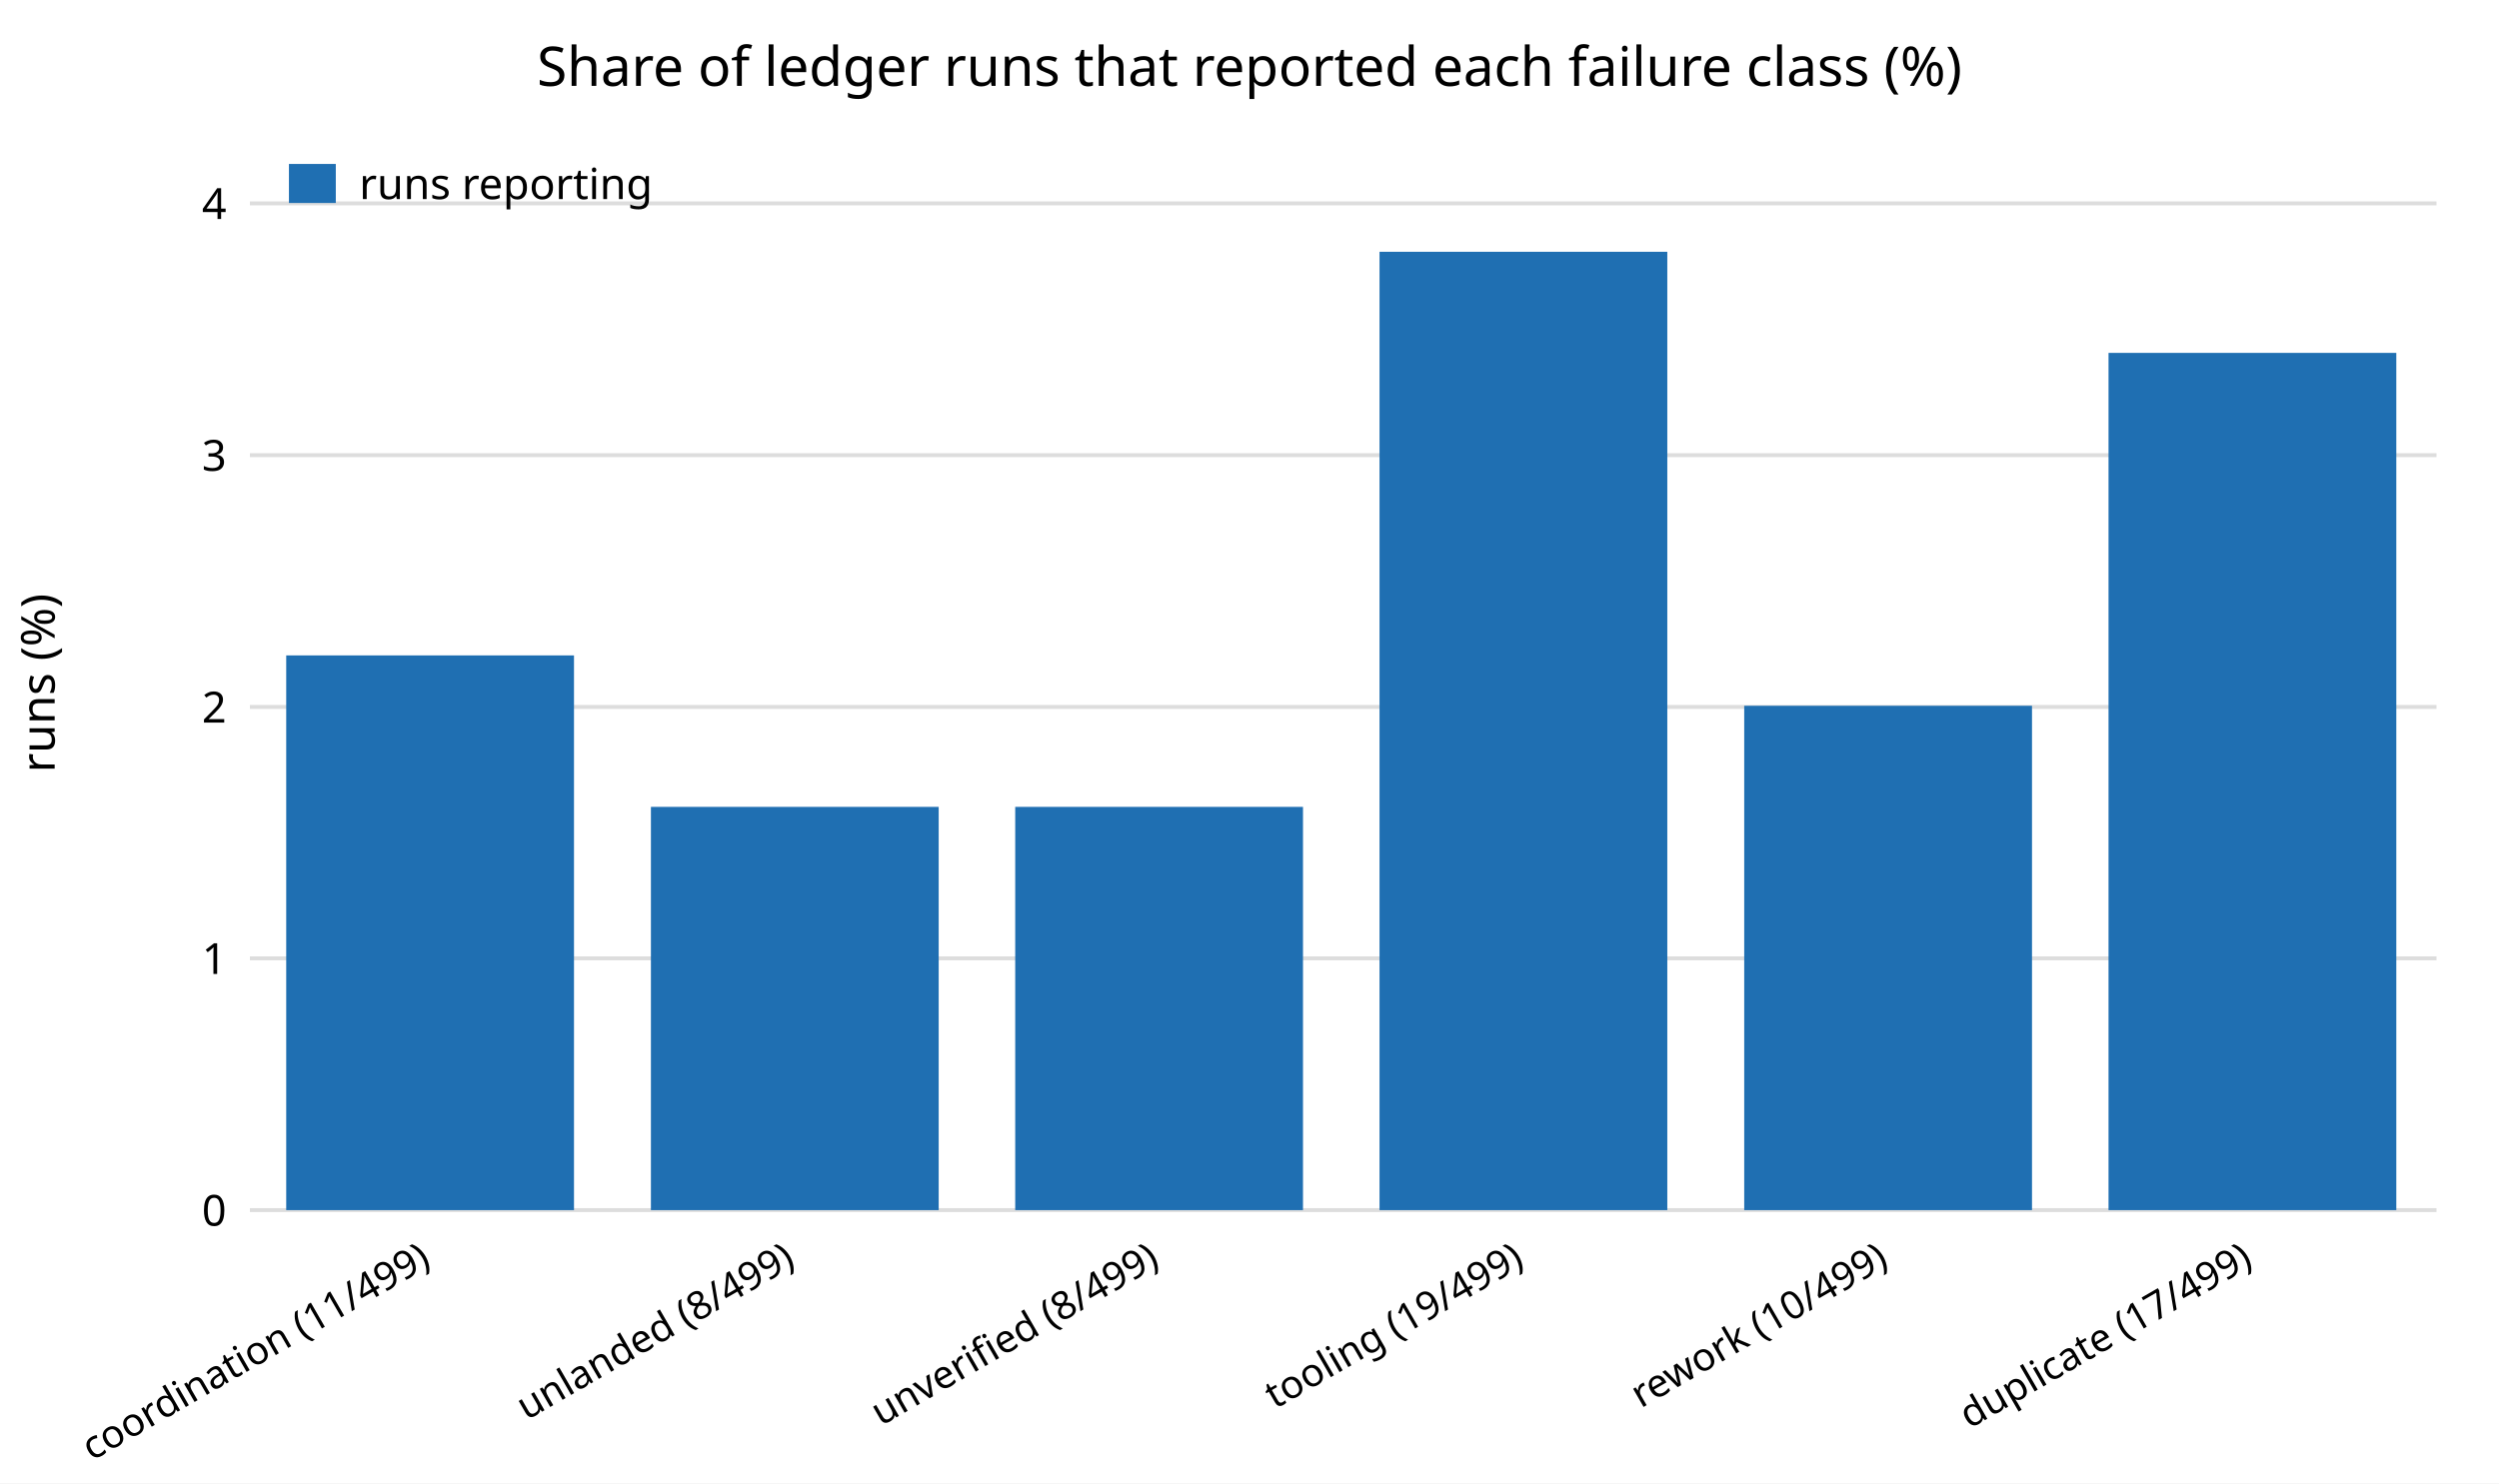
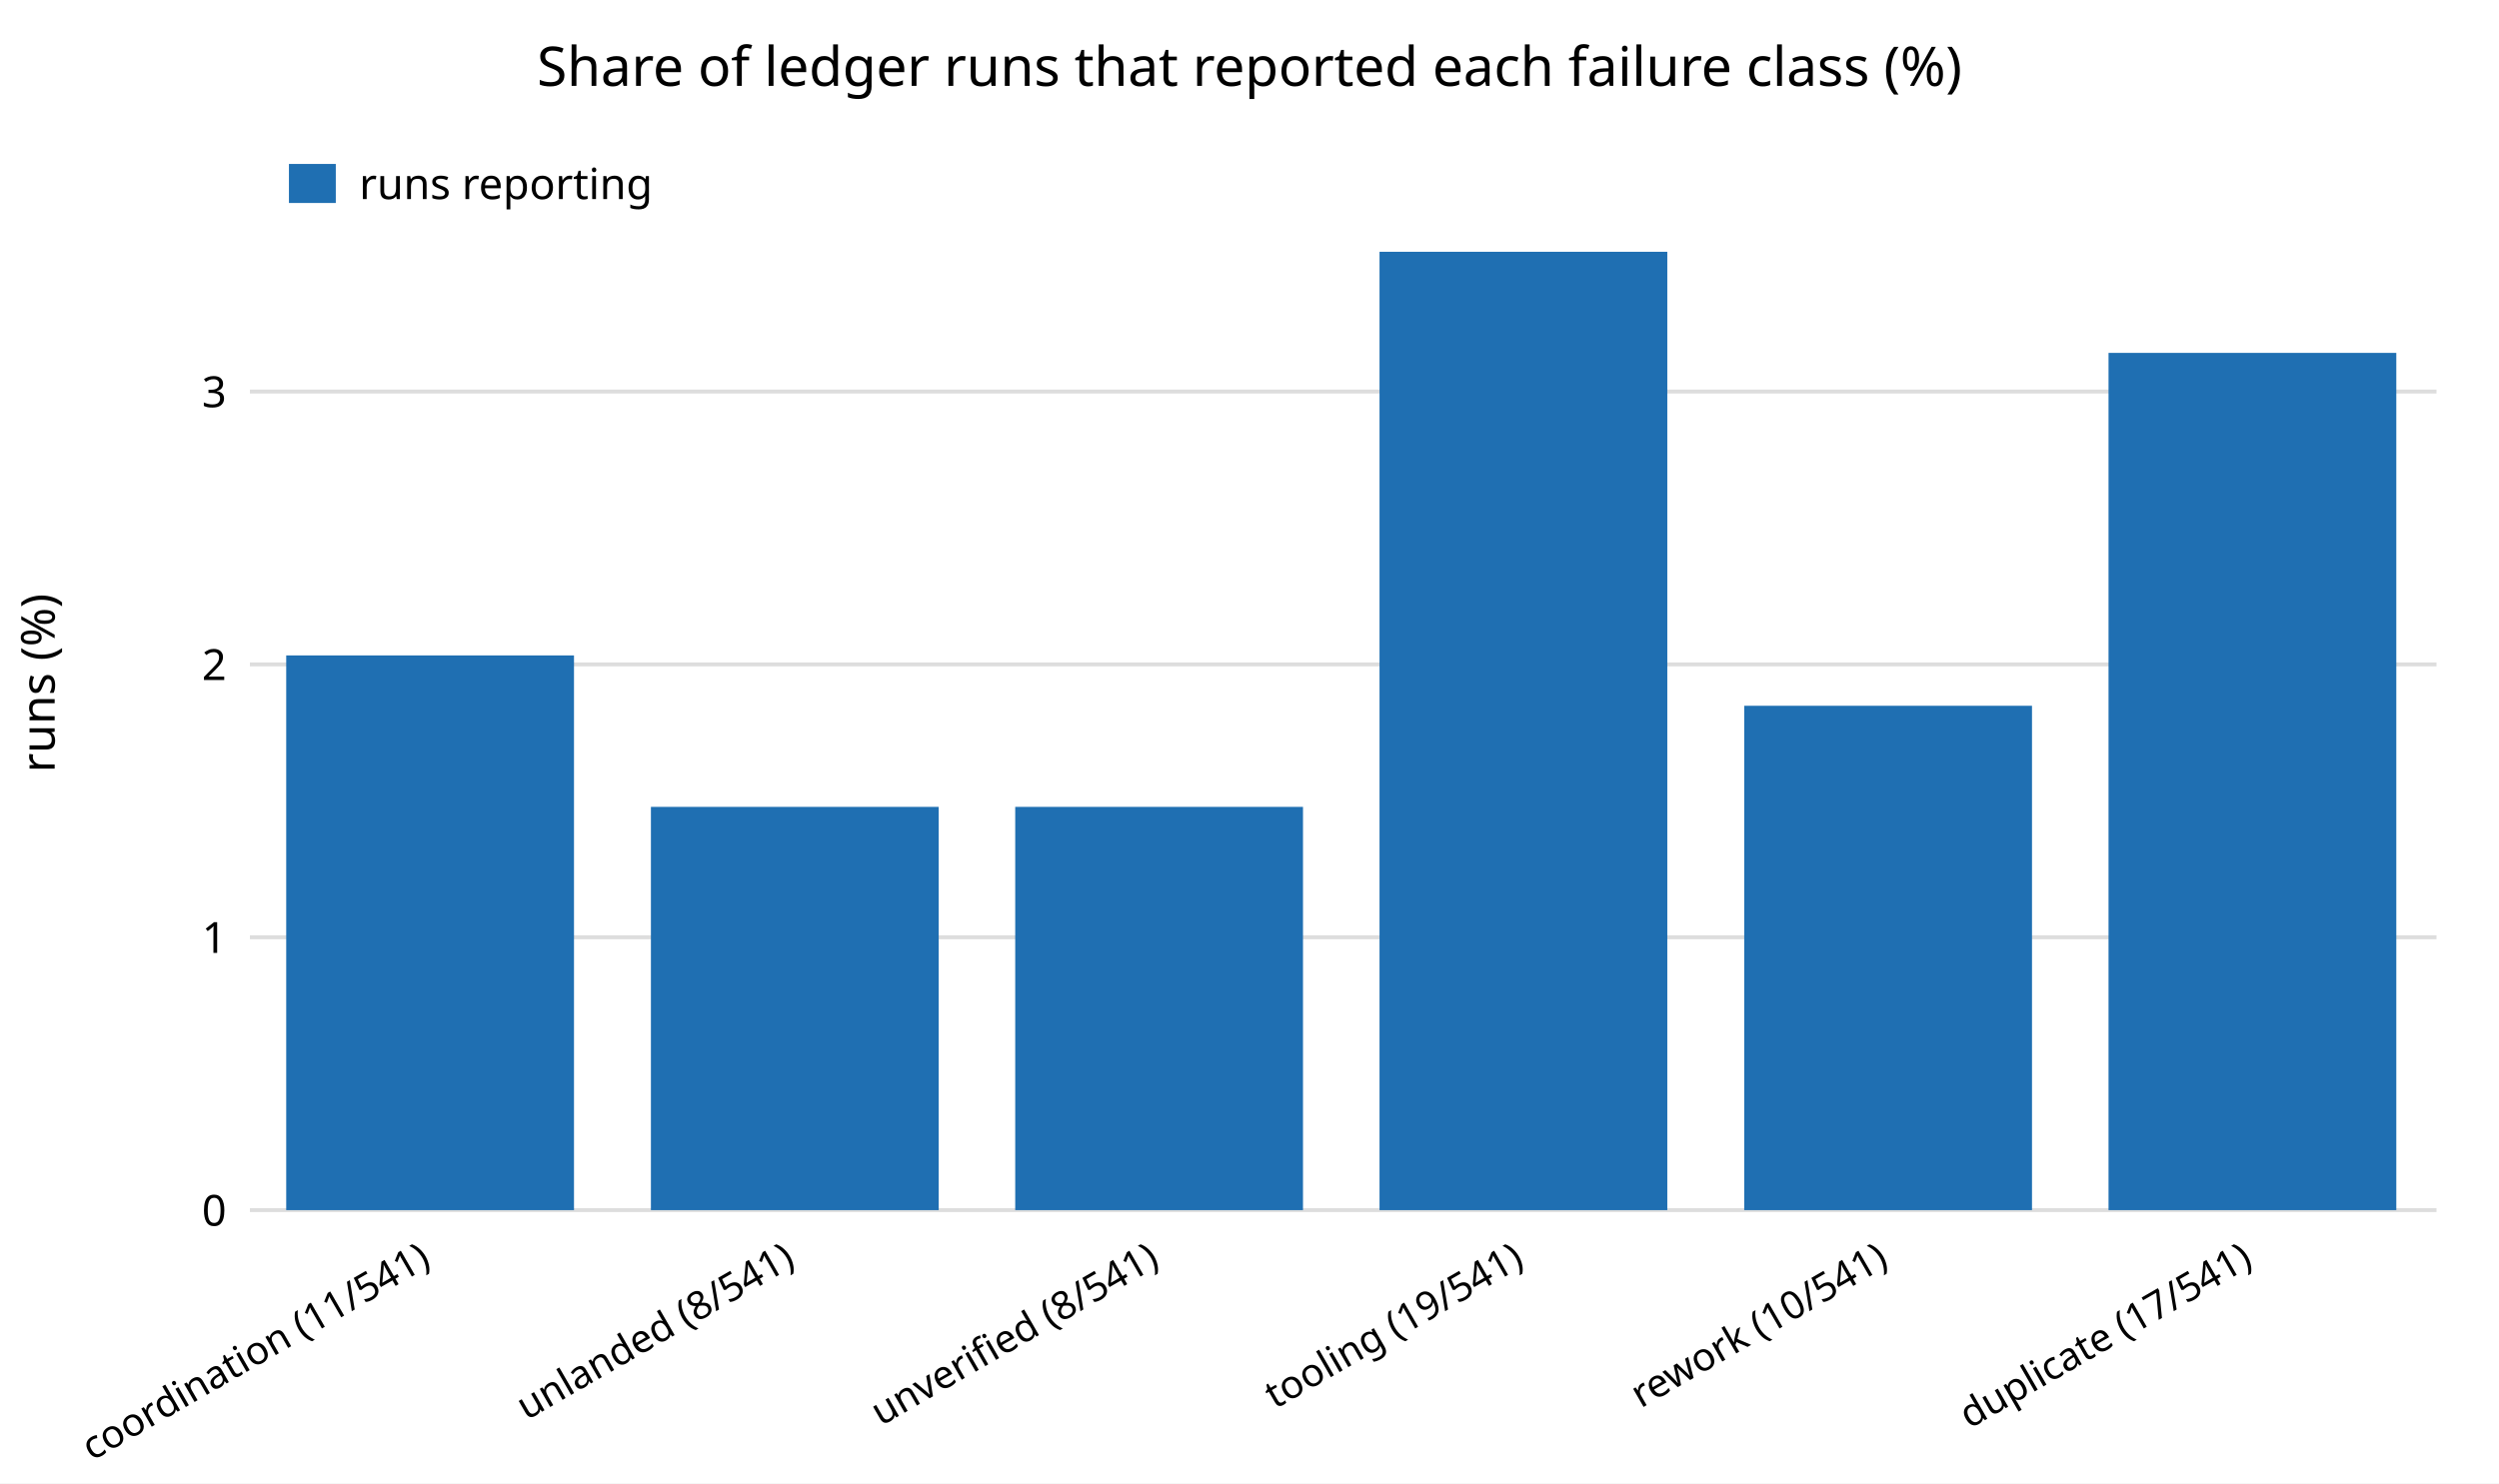
<svg xmlns="http://www.w3.org/2000/svg" viewBox="0 0 640 380" role="img" aria-label="Share of run-ledger rows whose error notes match each failure class">
  <rect width="640" height="380" fill="#fff" />
  <text x="320.0" y="22" text-anchor="middle" font-family="sans-serif" font-size="14">Share of ledger runs that reported each failure class (%)</text>
  <line x1="64" x2="624" y1="310.0" y2="310.0" stroke="#ddd" />
  <text x="58" y="314.0" text-anchor="end" font-family="sans-serif" font-size="11">0</text>
-   <line x1="64" x2="624" y1="245.5" y2="245.5" stroke="#ddd" />
-   <text x="58" y="249.5" text-anchor="end" font-family="sans-serif" font-size="11">1</text>
-   <line x1="64" x2="624" y1="181.1" y2="181.1" stroke="#ddd" />
-   <text x="58" y="185.1" text-anchor="end" font-family="sans-serif" font-size="11">2</text>
-   <line x1="64" x2="624" y1="116.6" y2="116.6" stroke="#ddd" />
-   <text x="58" y="120.6" text-anchor="end" font-family="sans-serif" font-size="11">3</text>
-   <line x1="64" x2="624" y1="52.1" y2="52.1" stroke="#ddd" />
-   <text x="58" y="56.1" text-anchor="end" font-family="sans-serif" font-size="11">4</text>
+   <line x1="64" x2="624" y1="240.1" y2="240.1" stroke="#ddd" />
+   <text x="58" y="244.1" text-anchor="end" font-family="sans-serif" font-size="11">1</text>
+   <line x1="64" x2="624" y1="170.2" y2="170.2" stroke="#ddd" />
+   <text x="58" y="174.2" text-anchor="end" font-family="sans-serif" font-size="11">2</text>
+   <line x1="64" x2="624" y1="100.3" y2="100.3" stroke="#ddd" />
+   <text x="58" y="104.3" text-anchor="end" font-family="sans-serif" font-size="11">3</text>
  <text x="14" y="175.0" text-anchor="middle" font-family="sans-serif" font-size="12" transform="rotate(-90 14 175.0)">runs (%)</text>
-   <text x="110.7" y="324" text-anchor="end" font-family="sans-serif" font-size="10" transform="rotate(-30 110.7 324)">coordination (11/499)</text>
+   <text x="110.7" y="324" text-anchor="end" font-family="sans-serif" font-size="10" transform="rotate(-30 110.7 324)">coordination (11/541)</text>
  <rect x="73.3" y="167.9" width="73.7" height="142.1" fill="#1f6fb2" />
-   <text x="204.0" y="324" text-anchor="end" font-family="sans-serif" font-size="10" transform="rotate(-30 204.0 324)">unlanded (8/499)</text>
+   <text x="204.0" y="324" text-anchor="end" font-family="sans-serif" font-size="10" transform="rotate(-30 204.0 324)">unlanded (8/541)</text>
  <rect x="166.7" y="206.7" width="73.7" height="103.3" fill="#1f6fb2" />
-   <text x="297.3" y="324" text-anchor="end" font-family="sans-serif" font-size="10" transform="rotate(-30 297.3 324)">unverified (8/499)</text>
+   <text x="297.3" y="324" text-anchor="end" font-family="sans-serif" font-size="10" transform="rotate(-30 297.3 324)">unverified (8/541)</text>
  <rect x="260.0" y="206.7" width="73.7" height="103.3" fill="#1f6fb2" />
-   <text x="390.7" y="324" text-anchor="end" font-family="sans-serif" font-size="10" transform="rotate(-30 390.7 324)">tooling (19/499)</text>
+   <text x="390.7" y="324" text-anchor="end" font-family="sans-serif" font-size="10" transform="rotate(-30 390.7 324)">tooling (19/541)</text>
  <rect x="353.3" y="64.5" width="73.7" height="245.5" fill="#1f6fb2" />
-   <text x="484.0" y="324" text-anchor="end" font-family="sans-serif" font-size="10" transform="rotate(-30 484.0 324)">rework (10/499)</text>
+   <text x="484.0" y="324" text-anchor="end" font-family="sans-serif" font-size="10" transform="rotate(-30 484.0 324)">rework (10/541)</text>
  <rect x="446.7" y="180.8" width="73.7" height="129.2" fill="#1f6fb2" />
-   <text x="577.3" y="324" text-anchor="end" font-family="sans-serif" font-size="10" transform="rotate(-30 577.3 324)">duplicate (17/499)</text>
+   <text x="577.3" y="324" text-anchor="end" font-family="sans-serif" font-size="10" transform="rotate(-30 577.3 324)">duplicate (17/541)</text>
  <rect x="540.0" y="90.4" width="73.7" height="219.6" fill="#1f6fb2" />
  <rect x="74" y="42" width="12" height="10" fill="#1f6fb2" />
  <text x="92" y="51" font-family="sans-serif" font-size="11">runs reporting</text>
</svg>
